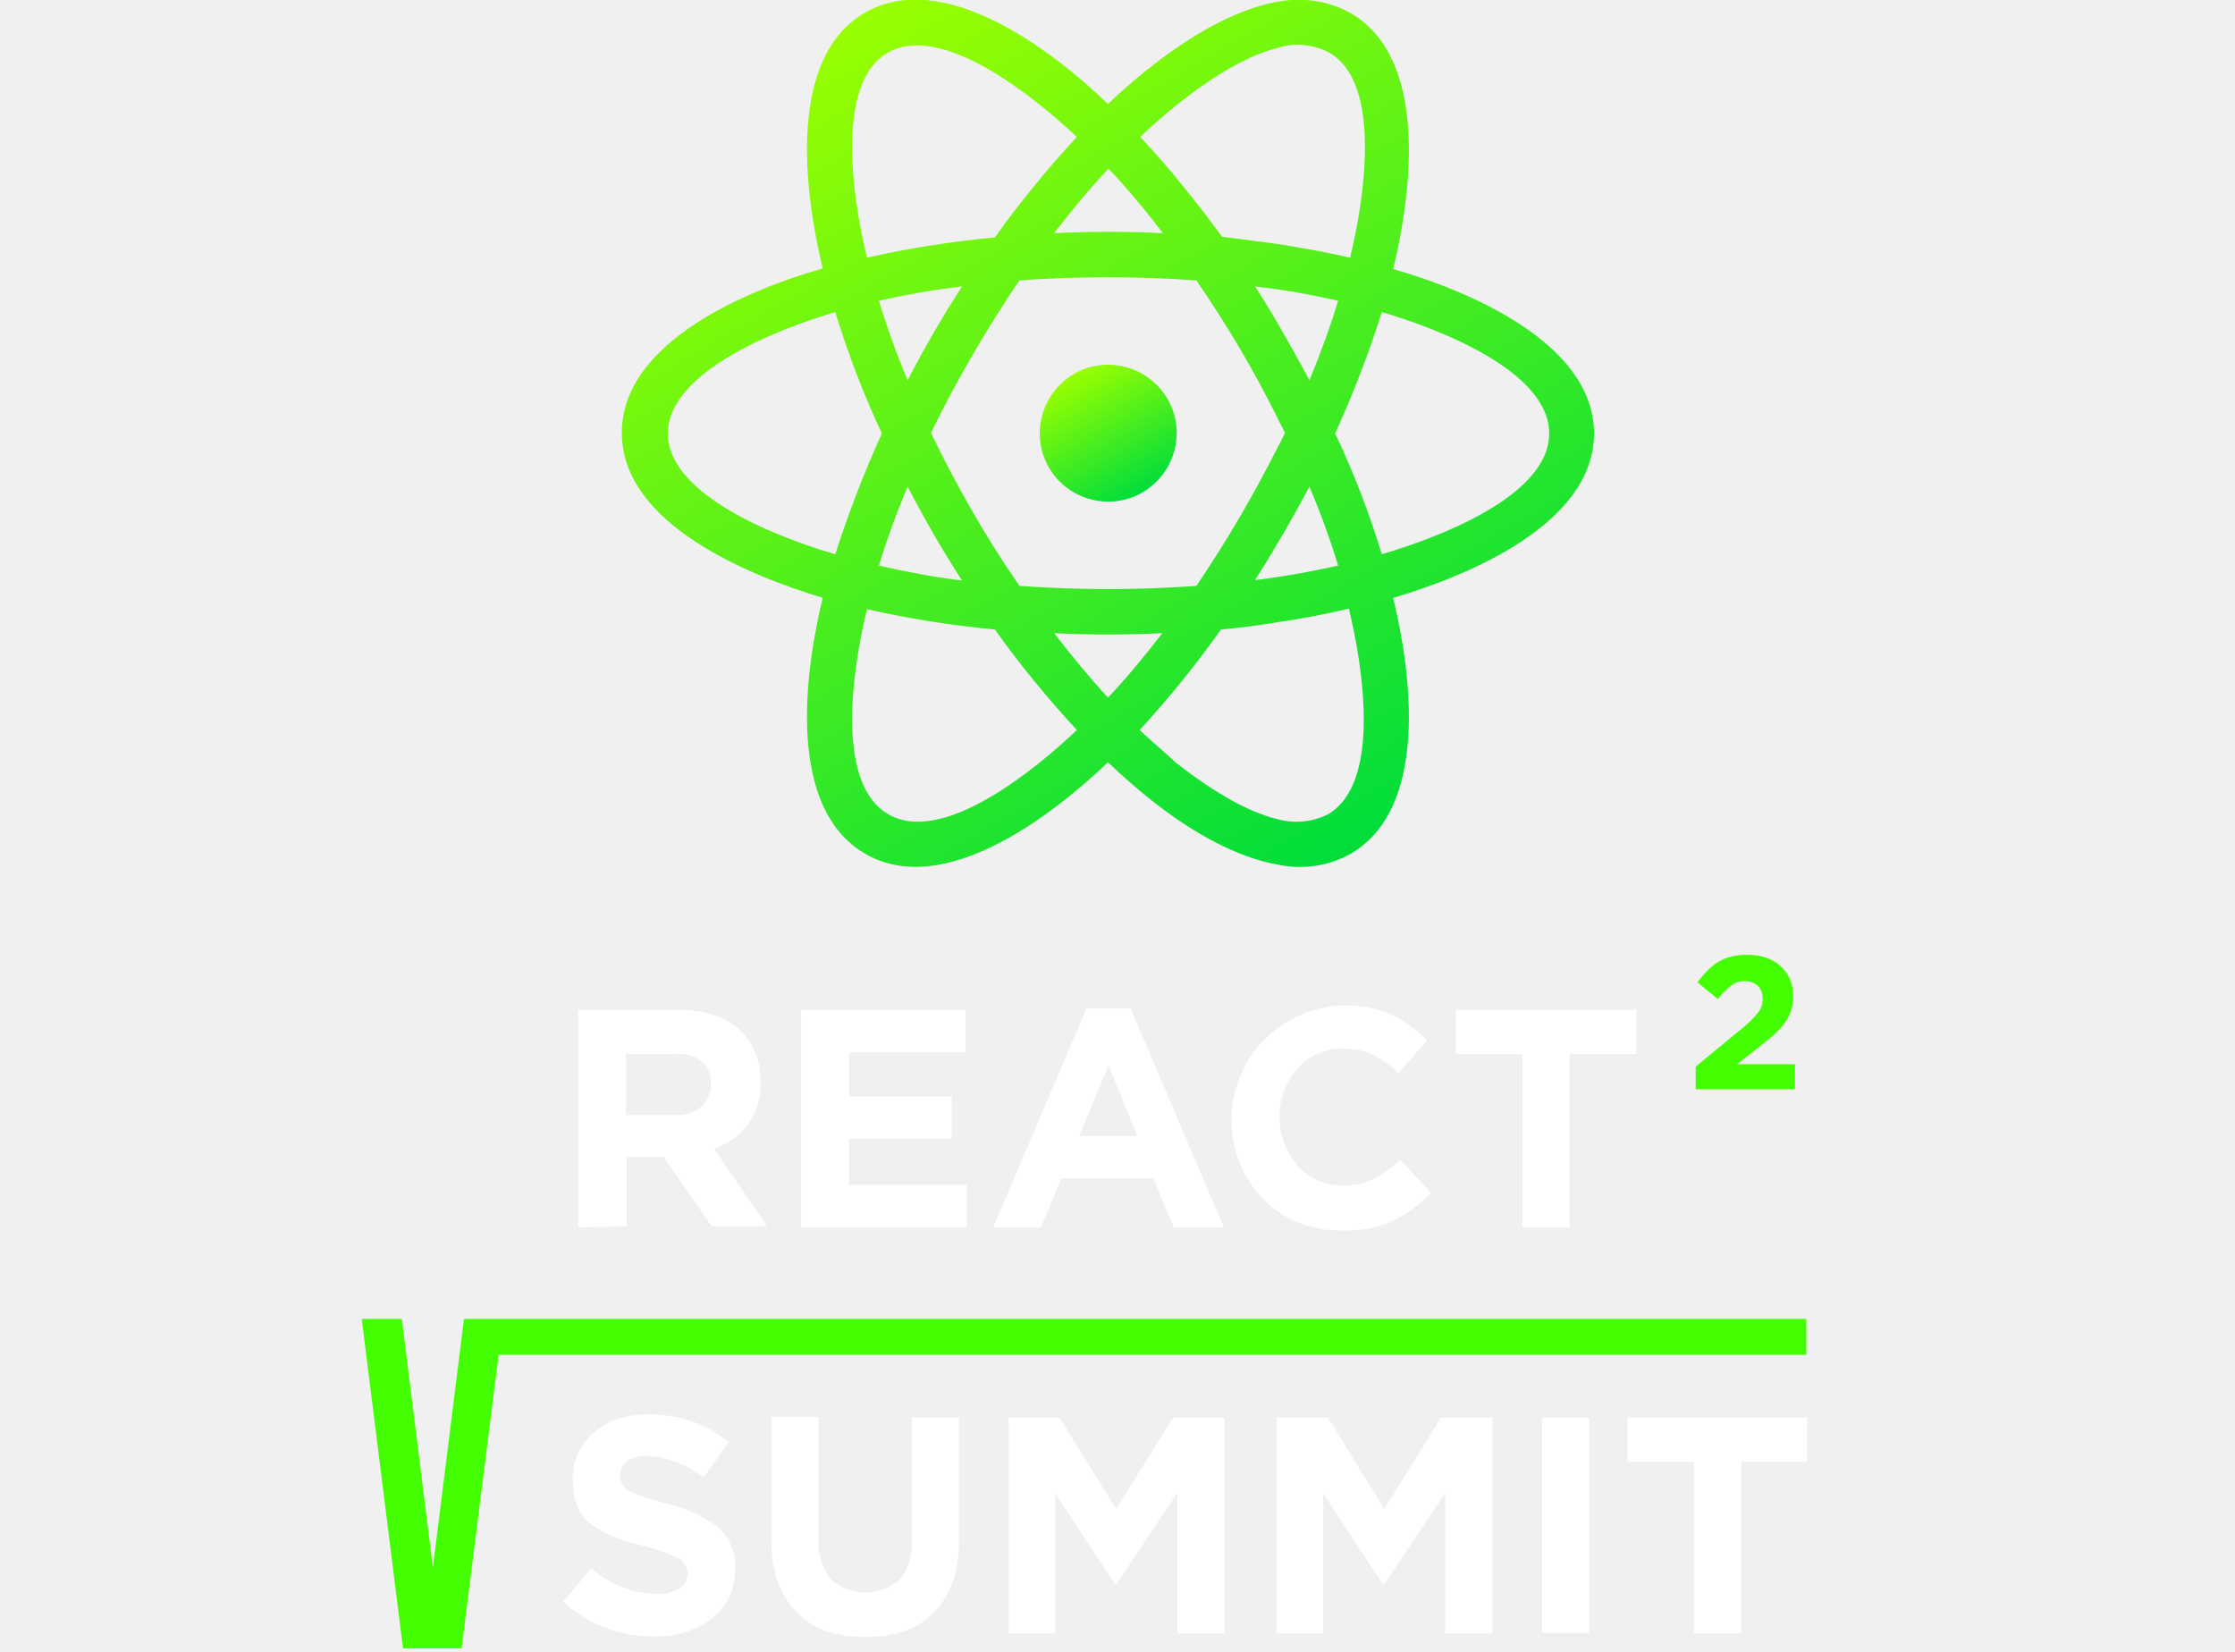
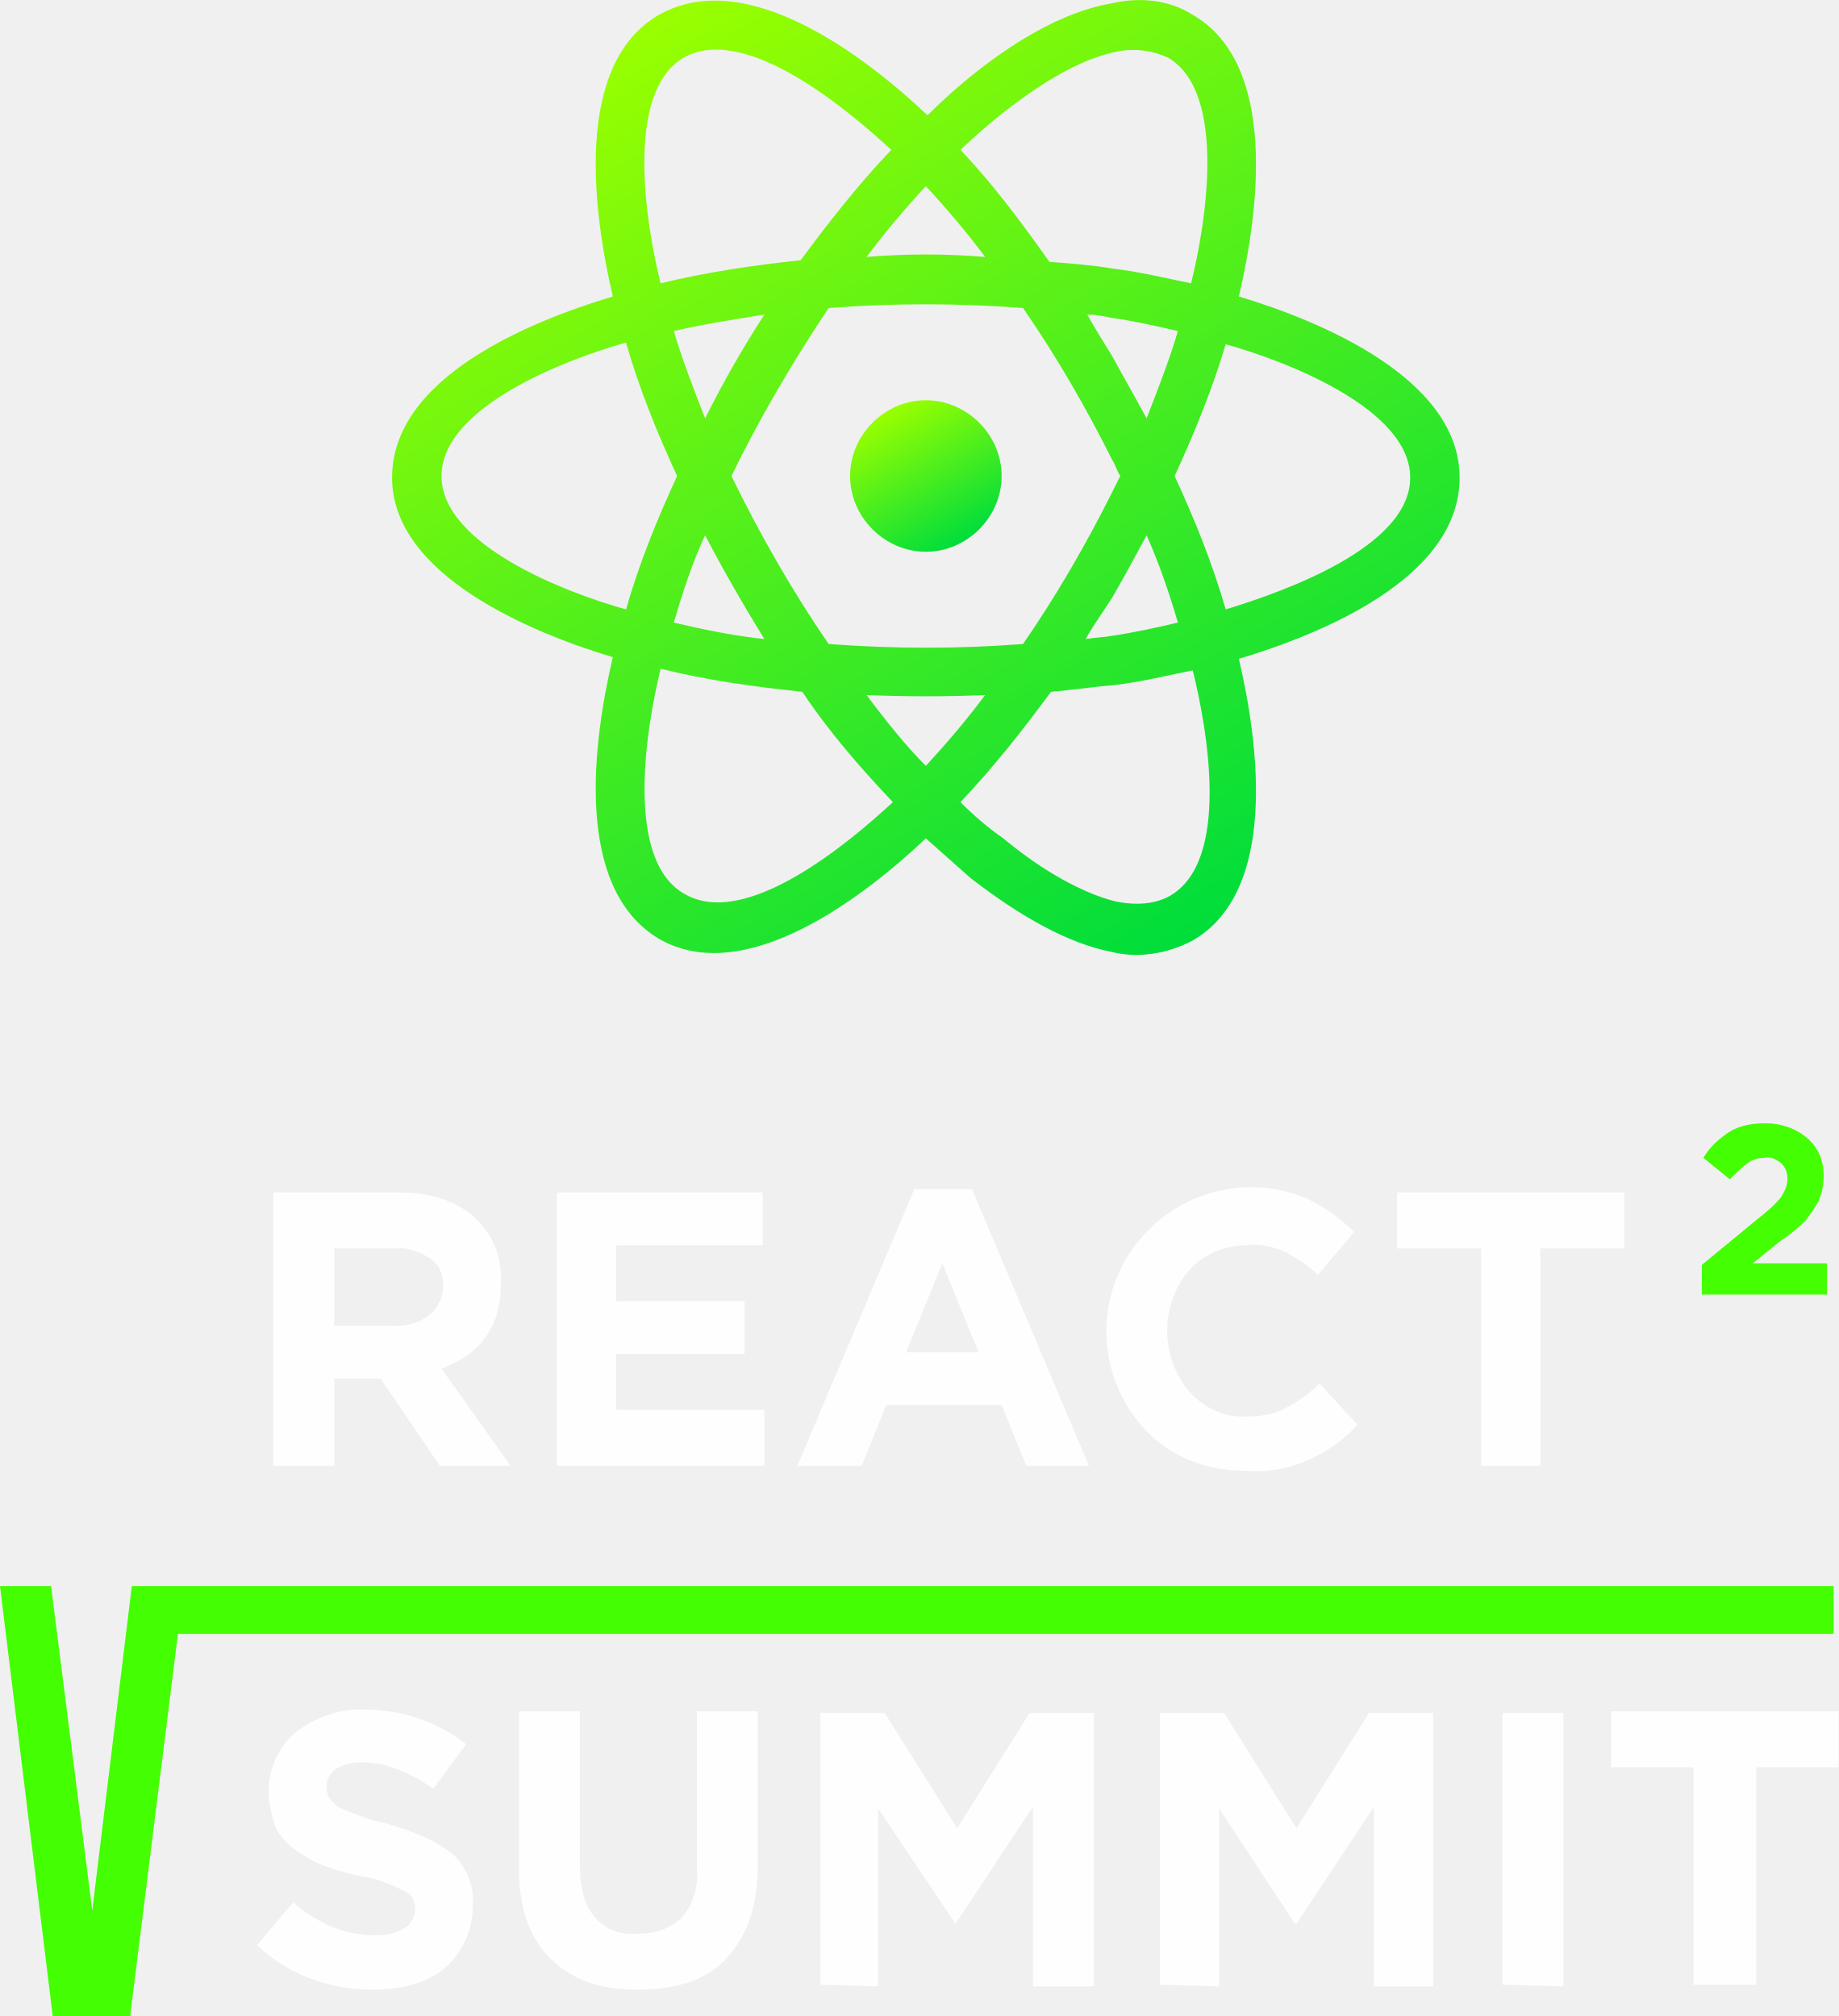
- <svg xmlns="http://www.w3.org/2000/svg" version="1.1" id="Layer_1" x="0px" y="0px" width="373.8px" height="276.2px" viewBox="0 0 373.8 276.2" style="enable-background:new 0 0 373.8 276.2;" xml:space="preserve">
+ <svg xmlns="http://www.w3.org/2000/svg" version="1.1" id="Layer_1" x="0px" y="0px" viewBox="0 0 111.6 122.4" style="enable-background:new 0 0 111.6 122.4;" xml:space="preserve">
  <style type="text/css">
	.st0{fill-rule:evenodd;clip-rule:evenodd;fill:url(#SVGID_1_);}
	.st1{fill-rule:evenodd;clip-rule:evenodd;fill:url(#SVGID_2_);}
- 	.st2{fill:#FFFFFF;}
- 	.st3{fill-rule:evenodd;clip-rule:evenodd;fill:#43FF01;}
- 	.st4{fill:#43FF01;}
+ 	.st2{fill:#FEFEFE;}
+ 	.st3{fill:#43FF01;}
+ 	.st4{fill-rule:evenodd;clip-rule:evenodd;fill:#43FF01;}
</style>
-   <linearGradient id="SVGID_1_" gradientUnits="userSpaceOnUse" x1="568.714" y1="3068.989" x2="649.941" y2="3209.674" gradientTransform="matrix(1 0 0 1 -424.03 -3066.88)">
+   <linearGradient id="SVGID_1_" gradientUnits="userSpaceOnUse" x1="40.044" y1="149.647" x2="72.471" y2="93.556" gradientTransform="matrix(1 0 0 -1 8.410366e-06 150.5235)">
    <stop offset="0" style="stop-color:#99FF00" />
    <stop offset="1" style="stop-color:#00DD3B" />
  </linearGradient>
-   <path class="st0" d="M145,43.1c-2.2-9-5.6-29.1,3.5-34.3l0,0c9.1-5.2,24.8,7.7,31.6,14.1c-4.9,5.3-9.5,10.9-13.7,16.8  C159.2,40.4,152,41.5,145,43.1L145,43.1L145,43.1z M176.3,39c3-3.9,6-7.5,9.1-10.8c3.2,3.4,6.2,7,9.1,10.8  C188.4,38.7,182.3,38.7,176.3,39z M170.5,46.9c9.8-0.7,19.7-0.7,29.6,0c5,7.3,9.6,15,13.5,22.9c0.4,0.9,0.9,1.7,1.3,2.6  c-0.4,0.9-0.8,1.7-1.3,2.6c-4,7.9-8.5,15.6-13.5,23c-9.8,0.7-19.7,0.7-29.6,0c-5.6-8.1-10.5-16.7-14.8-25.6  C160,63.6,165,55,170.5,46.9L170.5,46.9z M213.7,90.8c1.9-3.1,3.6-6.3,5.3-9.4c1.9,4.5,3.5,8.9,4.8,13.2c-3.2,0.7-6.6,1.4-10.1,1.9  c-1.3,0.2-2.5,0.4-3.8,0.5C211.2,95,212.5,92.9,213.7,90.8L213.7,90.8z M147,50.3c4.4-1,9-1.8,13.9-2.4c-3.3,5.1-6.3,10.3-9.1,15.7  C149.9,59.1,148.3,54.6,147,50.3L147,50.3L147,50.3z M190.6,122.1c4.9-5.3,9.4-10.9,13.6-16.8c3.2-0.3,6.3-0.7,9.3-1.2  c4.2-0.6,8.3-1.4,12.1-2.3c2.2,9.1,5.6,29.1-3.5,34.4l0,0c-2.6,1.3-5.6,1.6-8.5,0.8c-4.9-1.2-10.6-4.5-16.9-9.4  C194.8,125.8,192.7,124.1,190.6,122.1L190.6,122.1z M151.8,81.4c2.8,5.4,5.8,10.6,9.1,15.7c-4.9-0.6-9.5-1.5-13.9-2.5  C148.3,90.3,149.9,85.9,151.8,81.4z M145,101.9c7.1,1.6,14.2,2.7,21.4,3.4c4.2,5.9,8.8,11.5,13.7,16.8c-6.7,6.4-22.4,19.4-31.5,14.1  l0,0C139.4,131,142.8,110.9,145,101.9L145,101.9L145,101.9z M111.7,72.5c0-10.5,19.1-17.7,28-20.3c2.1,6.9,4.7,13.7,7.8,20.3  c-3,6.6-5.6,13.3-7.8,20.2C130.7,90.1,111.7,83,111.7,72.5z M137.6,100c-3.1,12.7-6,35.2,7.1,42.8l0,0c13.1,7.6,31.2-6.3,40.6-15.3  c2.3,2.2,4.5,4.1,6.7,5.9c7.6,6.1,15,10,21.6,11.2c4.2,0.9,8.6,0.3,12.3-1.8l0,0c13.1-7.6,10.2-30.1,7.1-42.8  c12.6-3.7,33.6-12.4,33.6-27.5S245.6,48.6,233,45c3.1-12.7,6-35.2-7.1-42.8l0,0c-3.7-2.1-8.1-2.7-12.3-1.9  C203.1,2.2,192,11,185.3,17.4c-9.4-9.1-27.5-22.8-40.6-15.3l0,0c-13.1,7.5-10.2,30.1-7.1,42.8C125,48.5,104,57.2,104,72.4  S125.1,96.2,137.6,100L137.6,100z M213.7,54.1c-1.2-2.1-2.5-4.2-3.8-6.2c1.3,0.2,2.6,0.3,3.8,0.5c3.5,0.5,6.9,1.2,10.1,1.9  c-1.3,4.3-2.9,8.7-4.8,13.3C217.3,60.4,215.5,57.2,213.7,54.1L213.7,54.1z M190.7,22.9c4.9-4.7,14.6-12.8,23-14.9  c2.8-0.9,5.9-0.6,8.6,0.8l0,0c9.1,5.2,5.7,25.3,3.5,34.3c-3.8-0.9-7.9-1.6-12.1-2.3c-3-0.4-6.1-0.8-9.3-1.2  C200.1,33.8,195.6,28.1,190.7,22.9L190.7,22.9z M231.1,92.7c-2.1-6.9-4.7-13.7-7.8-20.2c3-6.6,5.6-13.3,7.8-20.3  c8.9,2.6,28,9.7,28,20.3S240,90.1,231.1,92.7z M176.3,105.9c6,0.3,12.1,0.3,18.1,0c-3,3.9-6,7.5-9.1,10.8  C182.3,113.4,179.3,109.8,176.3,105.9z" />
-   <linearGradient id="SVGID_2_" gradientUnits="userSpaceOnUse" x1="603.645" y1="3129.419" x2="615.098" y2="3149.25" gradientTransform="matrix(1 0 0 1 -424.03 -3066.88)">
+   <path class="st0" d="M40.1,17.2c-0.9-3.6-2.2-11.6,1.4-13.7c3.7-2.1,9.9,3.1,12.6,5.6c-2,2.1-3.8,4.4-5.5,6.7  C45.8,16.1,43,16.5,40.1,17.2z M52.6,15.6c1.2-1.6,2.4-3,3.6-4.3c1.2,1.3,2.4,2.7,3.6,4.3C57.4,15.4,55,15.4,52.6,15.6z M50.3,18.7  c3.9-0.3,7.8-0.3,11.8,0c2,2.9,3.8,6,5.4,9.2c0.2,0.3,0.3,0.7,0.5,1l-0.5,1c-1.6,3.2-3.4,6.3-5.4,9.2c-3.9,0.3-7.8,0.3-11.8,0  c-2.2-3.2-4.2-6.7-5.9-10.2C46.1,25.4,48.1,22,50.3,18.7z M67.5,36.3c0.7-1.2,1.4-2.5,2.1-3.8c0.8,1.8,1.4,3.6,1.9,5.3  c-1.3,0.3-2.6,0.6-4,0.8c-0.5,0.1-1,0.1-1.6,0.2C66.4,37.9,67,37.1,67.5,36.3z M40.9,20.1c1.7-0.4,3.6-0.7,5.5-1  c-1.3,2-2.5,4.1-3.6,6.3C42.1,23.6,41.4,21.8,40.9,20.1z M58.3,48.7c2-2.1,3.8-4.4,5.5-6.7c1.3-0.1,2.5-0.3,3.8-0.4  c1.7-0.2,3.3-0.6,4.8-0.9c0.9,3.6,2.3,11.6-1.4,13.7c-0.9,0.5-2.1,0.6-3.4,0.3c-1.9-0.5-4.3-1.8-6.7-3.8  C59.9,50.2,59.1,49.5,58.3,48.7z M42.8,32.5c1.1,2.1,2.3,4.2,3.6,6.3c-1.9-0.2-3.8-0.6-5.5-1C41.4,36.1,42,34.2,42.8,32.5z   M40.1,40.6c2.8,0.7,5.7,1.1,8.6,1.4c1.6,2.4,3.5,4.6,5.5,6.7c-2.7,2.5-8.9,7.7-12.6,5.6C37.9,52.3,39.2,44.3,40.1,40.6z M26.8,28.9  c0-4.2,7.6-7.1,11.2-8.1c0.8,2.8,1.9,5.5,3.1,8.1c-1.2,2.6-2.3,5.3-3.1,8.1C34.4,36,26.8,33.1,26.8,28.9z M37.2,39.9  C36,45,34.8,53.9,40,57c5.2,3,12.4-2.5,16.2-6.1c0.9,0.8,1.8,1.6,2.7,2.4c3.1,2.4,6,4,8.6,4.5c1.6,0.4,3.4,0.1,4.9-0.7  c5.2-3,4-12,2.8-17.1c5-1.5,13.4-4.9,13.4-11c0-6-8.4-9.5-13.4-11c1.2-5.1,2.4-14.1-2.8-17.1C71,0,69.2-0.2,67.5,0.2  C63.3,0.9,58.9,4.4,56.3,7C52.5,3.4,45.3-2.1,40,0.9c-5.2,3-4,12-2.8,17.1c-5,1.5-13.4,4.9-13.4,11C23.8,34.9,32.2,38.4,37.2,39.9z   M67.5,21.6c-0.5-0.8-1-1.6-1.5-2.5c0.5,0,1,0.1,1.5,0.2c1.4,0.2,2.7,0.5,4,0.8c-0.5,1.7-1.2,3.5-1.9,5.3  C68.9,24.1,68.2,22.9,67.5,21.6z M58.3,9.1c2-1.9,5.8-5.1,9.2-5.9c1.1-0.3,2.3-0.2,3.4,0.3c3.6,2.1,2.3,10.1,1.4,13.7  c-1.5-0.3-3.1-0.7-4.8-0.9c-1.2-0.2-2.4-0.3-3.8-0.4C62,13.5,60.3,11.2,58.3,9.1z M74.4,37c-0.8-2.8-1.9-5.5-3.1-8.1  c1.2-2.6,2.3-5.3,3.1-8c3.6,1,11.2,3.9,11.2,8.1C85.6,33.2,78,35.9,74.4,37z M52.6,42.2c2.4,0.1,4.8,0.1,7.2,0  c-1.2,1.6-2.4,3-3.6,4.3C55,45.3,53.8,43.8,52.6,42.2z" />
+   <linearGradient id="SVGID_2_" gradientUnits="userSpaceOnUse" x1="53.884" y1="125.581" x2="58.468" y2="117.654" gradientTransform="matrix(1 0 0 -1 8.410366e-06 150.5235)">
    <stop offset="0" style="stop-color:#99FF00" />
    <stop offset="1" style="stop-color:#00DD3B" />
  </linearGradient>
-   <path class="st1" d="M185.4,83.9c6.3,0,11.4-5.2,11.4-11.5S191.6,61,185.3,61s-11.4,5.2-11.4,11.5S179,83.9,185.4,83.9z" />
-   <g>
-     <path class="st2" d="M96.7,205.3v-36.4h16.6c4.6,0,8.2,1.2,10.7,3.6c2.2,2.3,3.3,5.3,3.2,8.4c0.3,5.1-2.9,9.7-7.8,11.2l8.9,13H119   l-8-11.6h-6.2v11.6L96.7,205.3z M104.7,186.5h8.1c1.6,0.1,3.3-0.4,4.5-1.4c1.1-1,1.6-2.4,1.6-3.8c0.1-1.5-0.5-3-1.6-3.8   c-1.3-1-3-1.4-4.6-1.2h-8C104.7,176.1,104.7,186.5,104.7,186.5z" />
-     <polygon class="st2" points="134,205.3 134,168.9 161.5,168.9 161.5,176 142,176 142,183.4 159.2,183.4 159.2,190.5 142,190.5    142,198.2 161.7,198.2 161.7,205.3  " />
-     <path class="st2" d="M166.1,205.3l15.6-36.6h7.4l15.6,36.6h-8.4l-3.4-8.2h-15.4l-3.4,8.2L166.1,205.3L166.1,205.3z M180.5,190h9.7   l-4.8-11.8L180.5,190z" />
-     <path class="st2" d="M224.3,205.8c-5,0.1-9.8-1.8-13.3-5.5c-7.2-7.8-6.6-20,1.2-27.1c5.6-5.1,13.5-6.4,20.4-3.6   c2.3,1.2,4.3,2.6,6.1,4.4l-4.8,5.5c-1.2-1.2-2.8-2.3-4.3-3.1c-1.5-0.7-3.3-1-5-1c-2.9-0.1-5.7,1.2-7.6,3.3c-4,4.7-4,11.6,0,16.2   c1.9,2.2,4.7,3.4,7.6,3.4c1.7,0,3.5-0.3,5.1-1.1c1.6-0.9,3.2-1.9,4.5-3.2l5.1,5.5c-1.8,2-4,3.6-6.4,4.7   C230.2,205.5,227.2,205.9,224.3,205.8L224.3,205.8z" />
-     <polygon class="st2" points="254.6,205.3 254.6,176.3 243.5,176.3 243.5,168.9 273.7,168.9 273.7,176.3 262.5,176.3 262.5,205.3     " />
-     <path class="st2" d="M109.5,273.7c-5.7,0.1-11.1-2-15.3-5.8l4.7-5.6c2.9,2.6,6.8,4.2,10.8,4.3c1.3,0.1,2.6-0.2,3.9-0.9   c0.9-0.6,1.4-1.5,1.4-2.5s-0.6-2-1.4-2.5c-1.9-0.9-3.8-1.6-5.8-2.1c-1.7-0.4-3.4-0.9-5-1.5c-1.3-0.5-2.5-1.1-3.7-2   c-1.1-0.8-2.1-1.9-2.5-3.1c-0.6-1.4-0.8-2.9-0.8-4.5c-0.1-3,1.2-5.9,3.5-7.9c2.5-2.1,5.8-3.1,9.2-3c4.9-0.1,9.6,1.5,13.4,4.6   l-4.2,5.9c-2.7-2.1-5.9-3.3-9.3-3.6c-1.2-0.1-2.5,0.3-3.5,0.9c-0.8,0.6-1.2,1.4-1.2,2.4c0,1.1,0.6,2.1,1.5,2.6   c2,0.9,4.2,1.6,6.3,2.1c3.2,0.7,6.1,2.1,8.7,4c1.9,1.8,2.9,4.3,2.7,6.9c0.2,3.2-1.2,6.2-3.7,8.2C116.4,272.8,113,273.8,109.5,273.7   L109.5,273.7z" />
-     <path class="st2" d="M144.7,273.8c-4.9,0-8.8-1.3-11.5-4.2c-2.7-2.7-4.2-6.7-4.2-11.9v-20.7h7.9v20.5c-0.2,2.4,0.6,4.7,2,6.6   c3.2,3,8.3,3,11.6,0.1c1.4-1.8,2.2-4.1,2-6.4v-20.7h7.9v20.4c0,5.4-1.4,9.3-4.2,12.2C153.6,272.4,149.7,273.8,144.7,273.8   L144.7,273.8z" />
-     <polygon class="st2" points="168.7,273.2 168.7,237.1 177.2,237.1 186.7,252.4 196.2,237.1 204.8,237.1 204.8,273.2 196.9,273.2    196.9,249.7 186.7,265 186.5,265 176.5,249.8 176.5,273.2  " />
-     <polygon class="st2" points="213.5,273.2 213.5,237.1 222.1,237.1 231.5,252.4 241,237.1 249.6,237.1 249.6,273.2 241.7,273.2    241.7,249.7 231.5,265 231.3,265 221.3,249.8 221.3,273.2  " />
-     <rect x="257.9" y="237.1" class="st2" width="7.9" height="36" />
-     <polygon class="st2" points="283.3,273.2 283.3,244.5 272.2,244.5 272.2,237.1 302.2,237.1 302.2,244.5 291.2,244.5 291.2,273.2     " />
-     <path class="st3" d="M77.6,220.6l-5.2,41.6l-5.2-41.6h-6.7l6.9,55.1h9.8l6.2-49.1h218.7v-6H77.6z" />
-     <path class="st4" d="M283.6,182.3v-3.9l7.4-6.1c1.5-1.2,2.5-2.2,3-2.9c0.6-0.7,0.8-1.5,0.8-2.4c0-0.9-0.3-1.6-0.8-2.1   c-0.6-0.5-1.3-0.8-2.2-0.8c-0.8,0-1.6,0.2-2.2,0.7c-0.7,0.5-1.4,1.2-2.3,2.3l-3.4-2.8c1.2-1.6,2.4-2.8,3.6-3.5   c1.2-0.7,2.8-1.1,4.7-1.1c2.3,0,4.2,0.6,5.6,1.9c1.4,1.3,2.1,2.9,2.1,5c0,1.2-0.2,2.3-0.7,3.3c-0.5,1-1.1,1.8-1.8,2.5   s-1.9,1.7-3.3,2.8l-3.6,2.8h9.7v4.2H283.6z" />
-   </g>
+   <path class="st1" d="M56.2,33.5c2.5,0,4.6-2.1,4.6-4.6s-2.1-4.6-4.6-4.6c-2.5,0-4.6,2.1-4.6,4.6C51.6,31.4,53.7,33.5,56.2,33.5z" />
+   <path class="st2" d="M16.6,89V72.4h7.6c2.1,0,3.7,0.6,4.8,1.7c1,1,1.5,2.4,1.4,3.9c0,2.5-1.2,4.2-3.6,5.1L31,89h-4.3l-3.6-5.3h-2.8  V89H16.6z M20.3,80.5H24c0.8,0,1.5-0.2,2.1-0.7c0.5-0.4,0.8-1.1,0.8-1.7c0-0.7-0.2-1.3-0.8-1.7c-0.6-0.4-1.4-0.7-2.1-0.6h-3.7V80.5z  " />
+   <path class="st2" d="M33.8,89V72.4h12.5v3.2h-8.9V79h7.8v3.2h-7.8v3.4h9V89H33.8z" />
+   <path class="st2" d="M48.4,89l7.1-16.8H59L66.1,89h-3.8l-1.5-3.7h-7L52.3,89H48.4z M55,82.1h4.4l-2.2-5.4L55,82.1z" />
+   <path class="st2" d="M75.6,89.3c-2.3,0-4.5-0.8-6.1-2.5c-3.3-3.6-3.1-9.1,0.5-12.4c2.5-2.3,6.2-3,9.4-1.6c1,0.5,2,1.2,2.8,2L80,77.4  c-0.6-0.6-1.3-1-2-1.4c-0.7-0.3-1.5-0.5-2.3-0.4c-1.3,0-2.6,0.5-3.5,1.5c-1.8,2.1-1.8,5.3,0,7.4c0.9,1,2.2,1.6,3.5,1.5  c0.8,0,1.6-0.1,2.3-0.5c0.8-0.4,1.5-0.9,2.1-1.5l2.3,2.5c-0.8,0.9-1.8,1.6-2.9,2.1C78.2,89.2,76.9,89.4,75.6,89.3z" />
+   <path class="st2" d="M89.9,89V75.8h-5.1v-3.4h13.8v3.4h-5.1V89H89.9z" />
+   <path class="st2" d="M22.6,120.8c-2.6,0-5.1-0.9-7-2.7l2.2-2.6c1.6,1.4,3.3,2,5,2c0.6,0,1.2-0.1,1.7-0.4c0.4-0.2,0.7-0.7,0.7-1.2  s-0.2-0.9-0.7-1.1c-0.8-0.4-1.7-0.8-2.7-0.9c-0.8-0.2-1.6-0.4-2.3-0.7c-0.6-0.2-1.1-0.6-1.6-0.9c-0.5-0.4-0.9-0.8-1.2-1.4  c-0.2-0.7-0.4-1.4-0.4-2.1c0-1.4,0.6-2.7,1.6-3.6c1.2-0.9,2.7-1.5,4.2-1.4c2.3,0,4.4,0.7,6.2,2.1l-2,2.7c-1.6-1.1-3-1.6-4.3-1.6  c-0.6,0-1.1,0.1-1.6,0.4c-0.6,0.4-0.8,1.3-0.3,1.9c0.1,0.1,0.3,0.3,0.4,0.4c0.9,0.4,1.9,0.8,2.9,1c1.8,0.5,3.1,1.1,4,1.8  c0.9,0.8,1.4,2,1.3,3.2c0,1.5-0.6,2.8-1.7,3.8C25.9,120.4,24.4,120.8,22.6,120.8z M38.7,120.8c-2.3,0-4-0.6-5.3-1.9  c-1.3-1.3-1.9-3.1-1.9-5.5v-9.5h3.7v9.4c0,1.3,0.3,2.4,0.9,3.1c0.7,0.8,1.6,1.1,2.7,1c1,0,1.9-0.3,2.6-1c0.7-0.8,1-1.9,0.9-3v-9.5  H46v9.4c0,2.5-0.7,4.3-1.9,5.6C42.9,120.2,41.1,120.8,38.7,120.8z M49.8,120.5V104h3.9l4.4,7l4.4-7h3.9v16.6h-3.7v-10.9l-4.7,7.1h0  l-4.7-7v10.8L49.8,120.5L49.8,120.5z M70.4,120.5V104h3.9l4.4,7l4.4-7H87v16.6h-3.6v-10.9l-4.7,7.1h-0.1l-4.6-7v10.8L70.4,120.5  L70.4,120.5z M91.2,120.5V104h3.7v16.6L91.2,120.5L91.2,120.5z M102.8,120.5v-13.2h-5v-3.4h13.8v3.4h-5v13.2H102.8z" />
+   <path class="st3" d="M103.3,78.6v-1.8l3.4-2.8c0.5-0.4,1-0.8,1.4-1.3c0.2-0.3,0.4-0.7,0.4-1.1c0-0.4-0.1-0.7-0.4-1  c-0.3-0.2-0.6-0.4-1-0.3c-0.4,0-0.7,0.1-1,0.3c-0.4,0.3-0.8,0.7-1.1,1l-1.6-1.3c0.4-0.7,1-1.2,1.6-1.6c0.7-0.4,1.4-0.5,2.2-0.5  c0.9,0,1.8,0.3,2.5,0.9c0.7,0.6,1,1.4,1,2.3c0,0.5-0.1,1-0.3,1.5c-0.2,0.4-0.5,0.8-0.8,1.2c-0.5,0.5-1,0.9-1.6,1.3l-1.6,1.3h4.5v1.9  H103.3z" />
+   <path class="st4" d="M111.3,96.3H8L5.6,116L3.1,96.3H0l3.2,26.1h4.7l2.9-23.2h100.5V96.3z" />
</svg>
